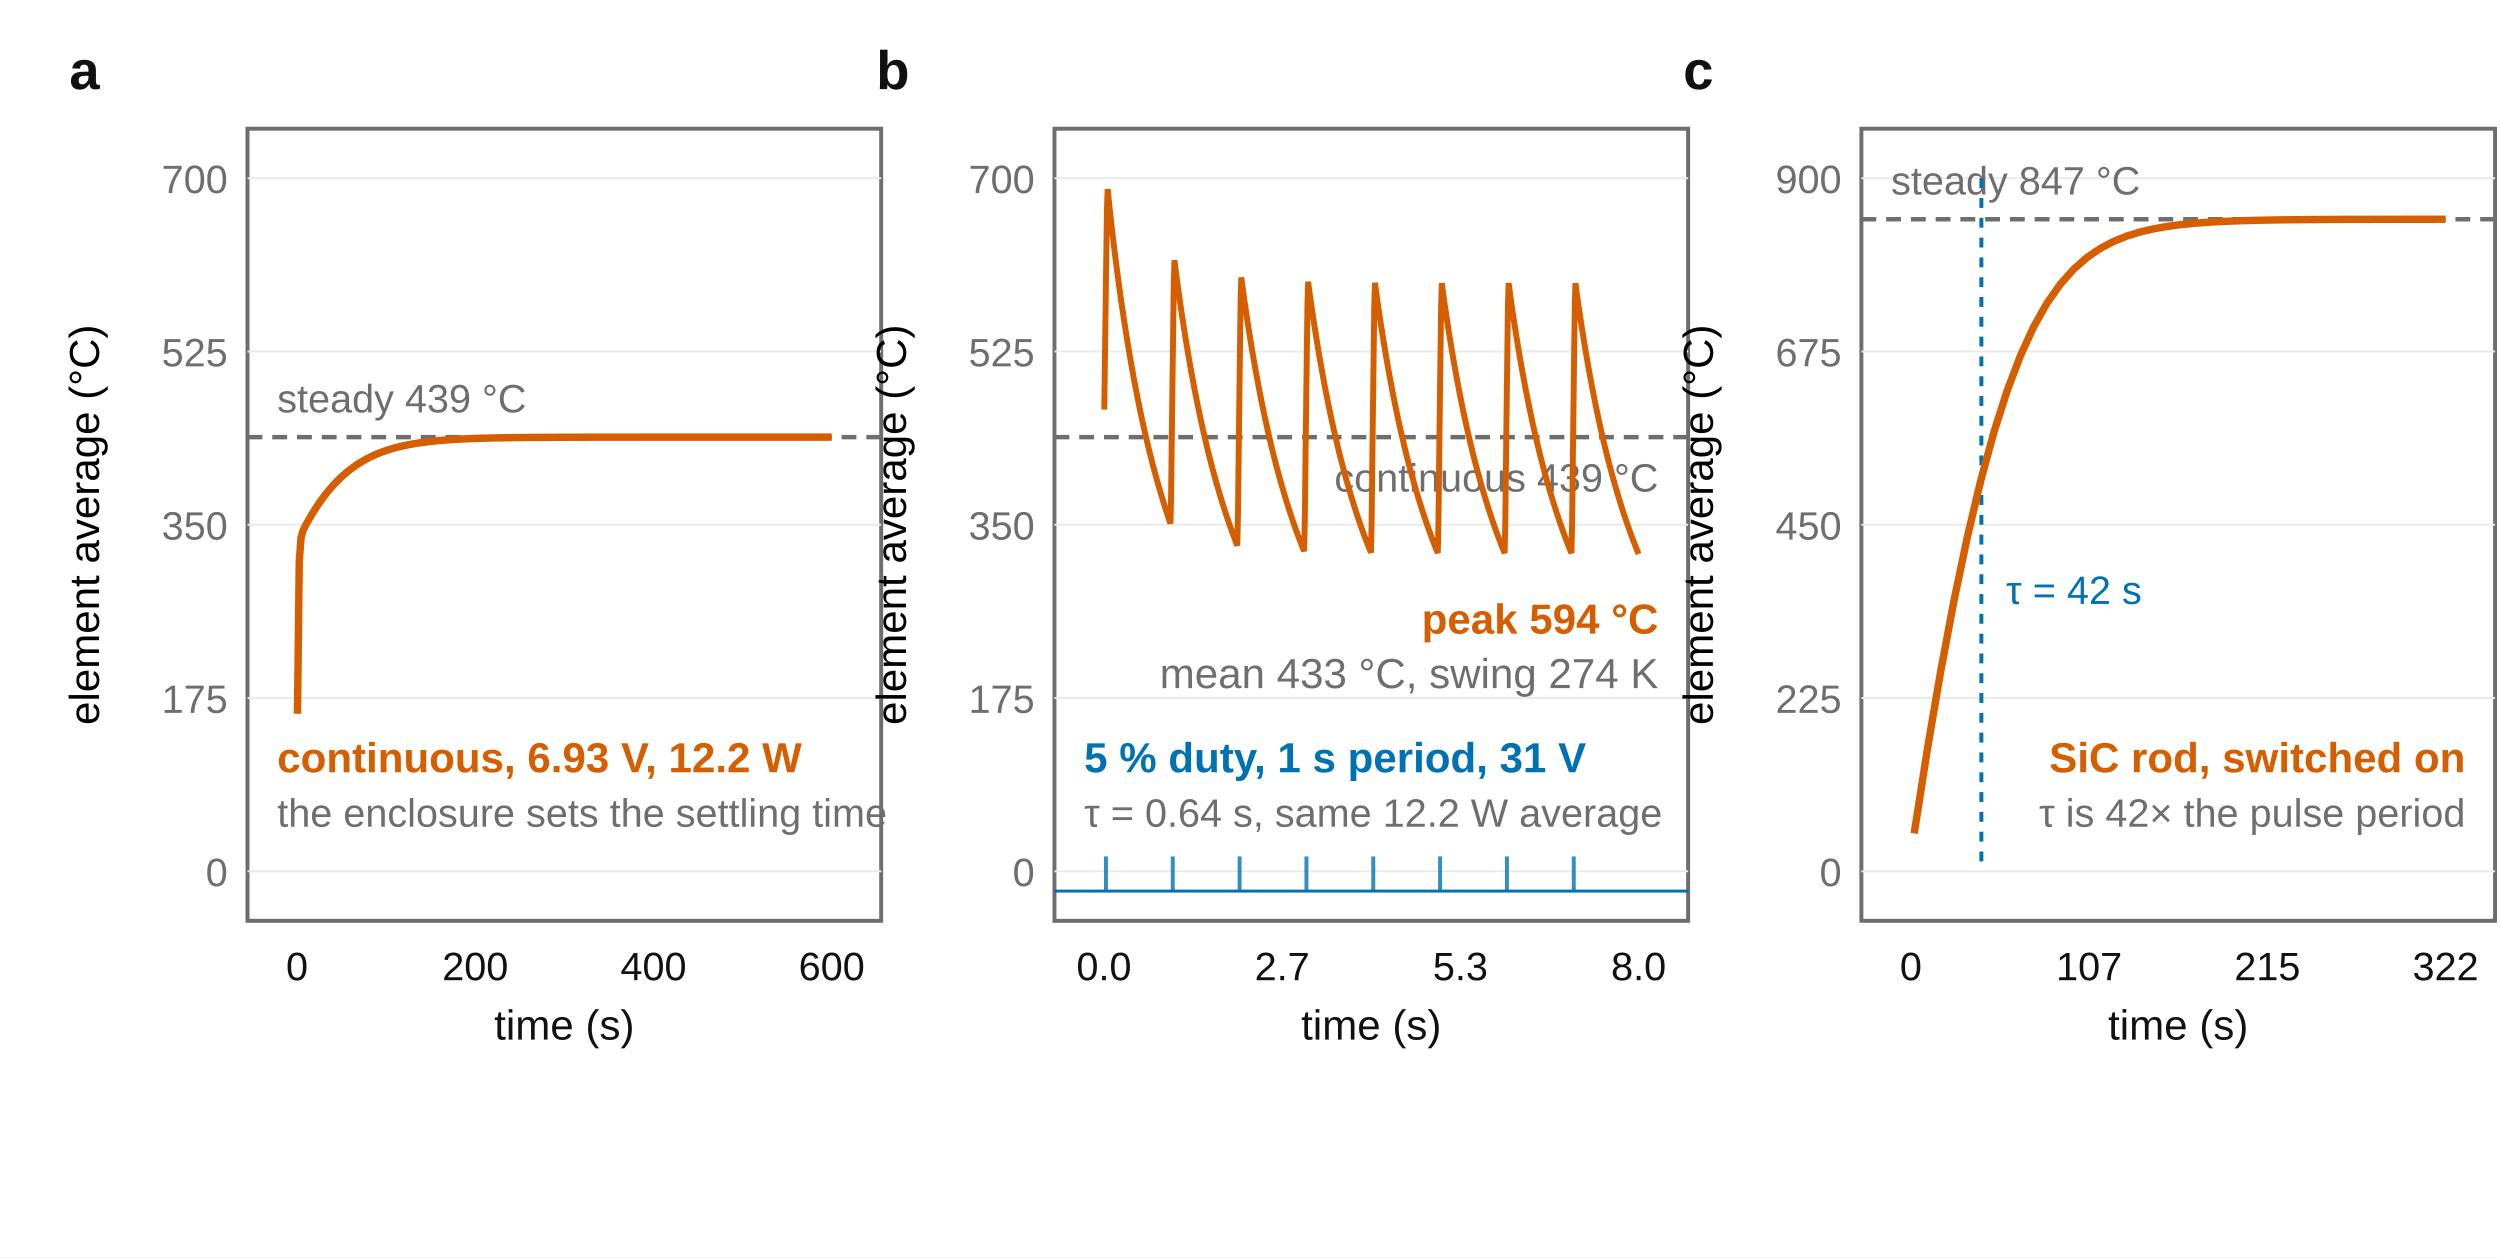
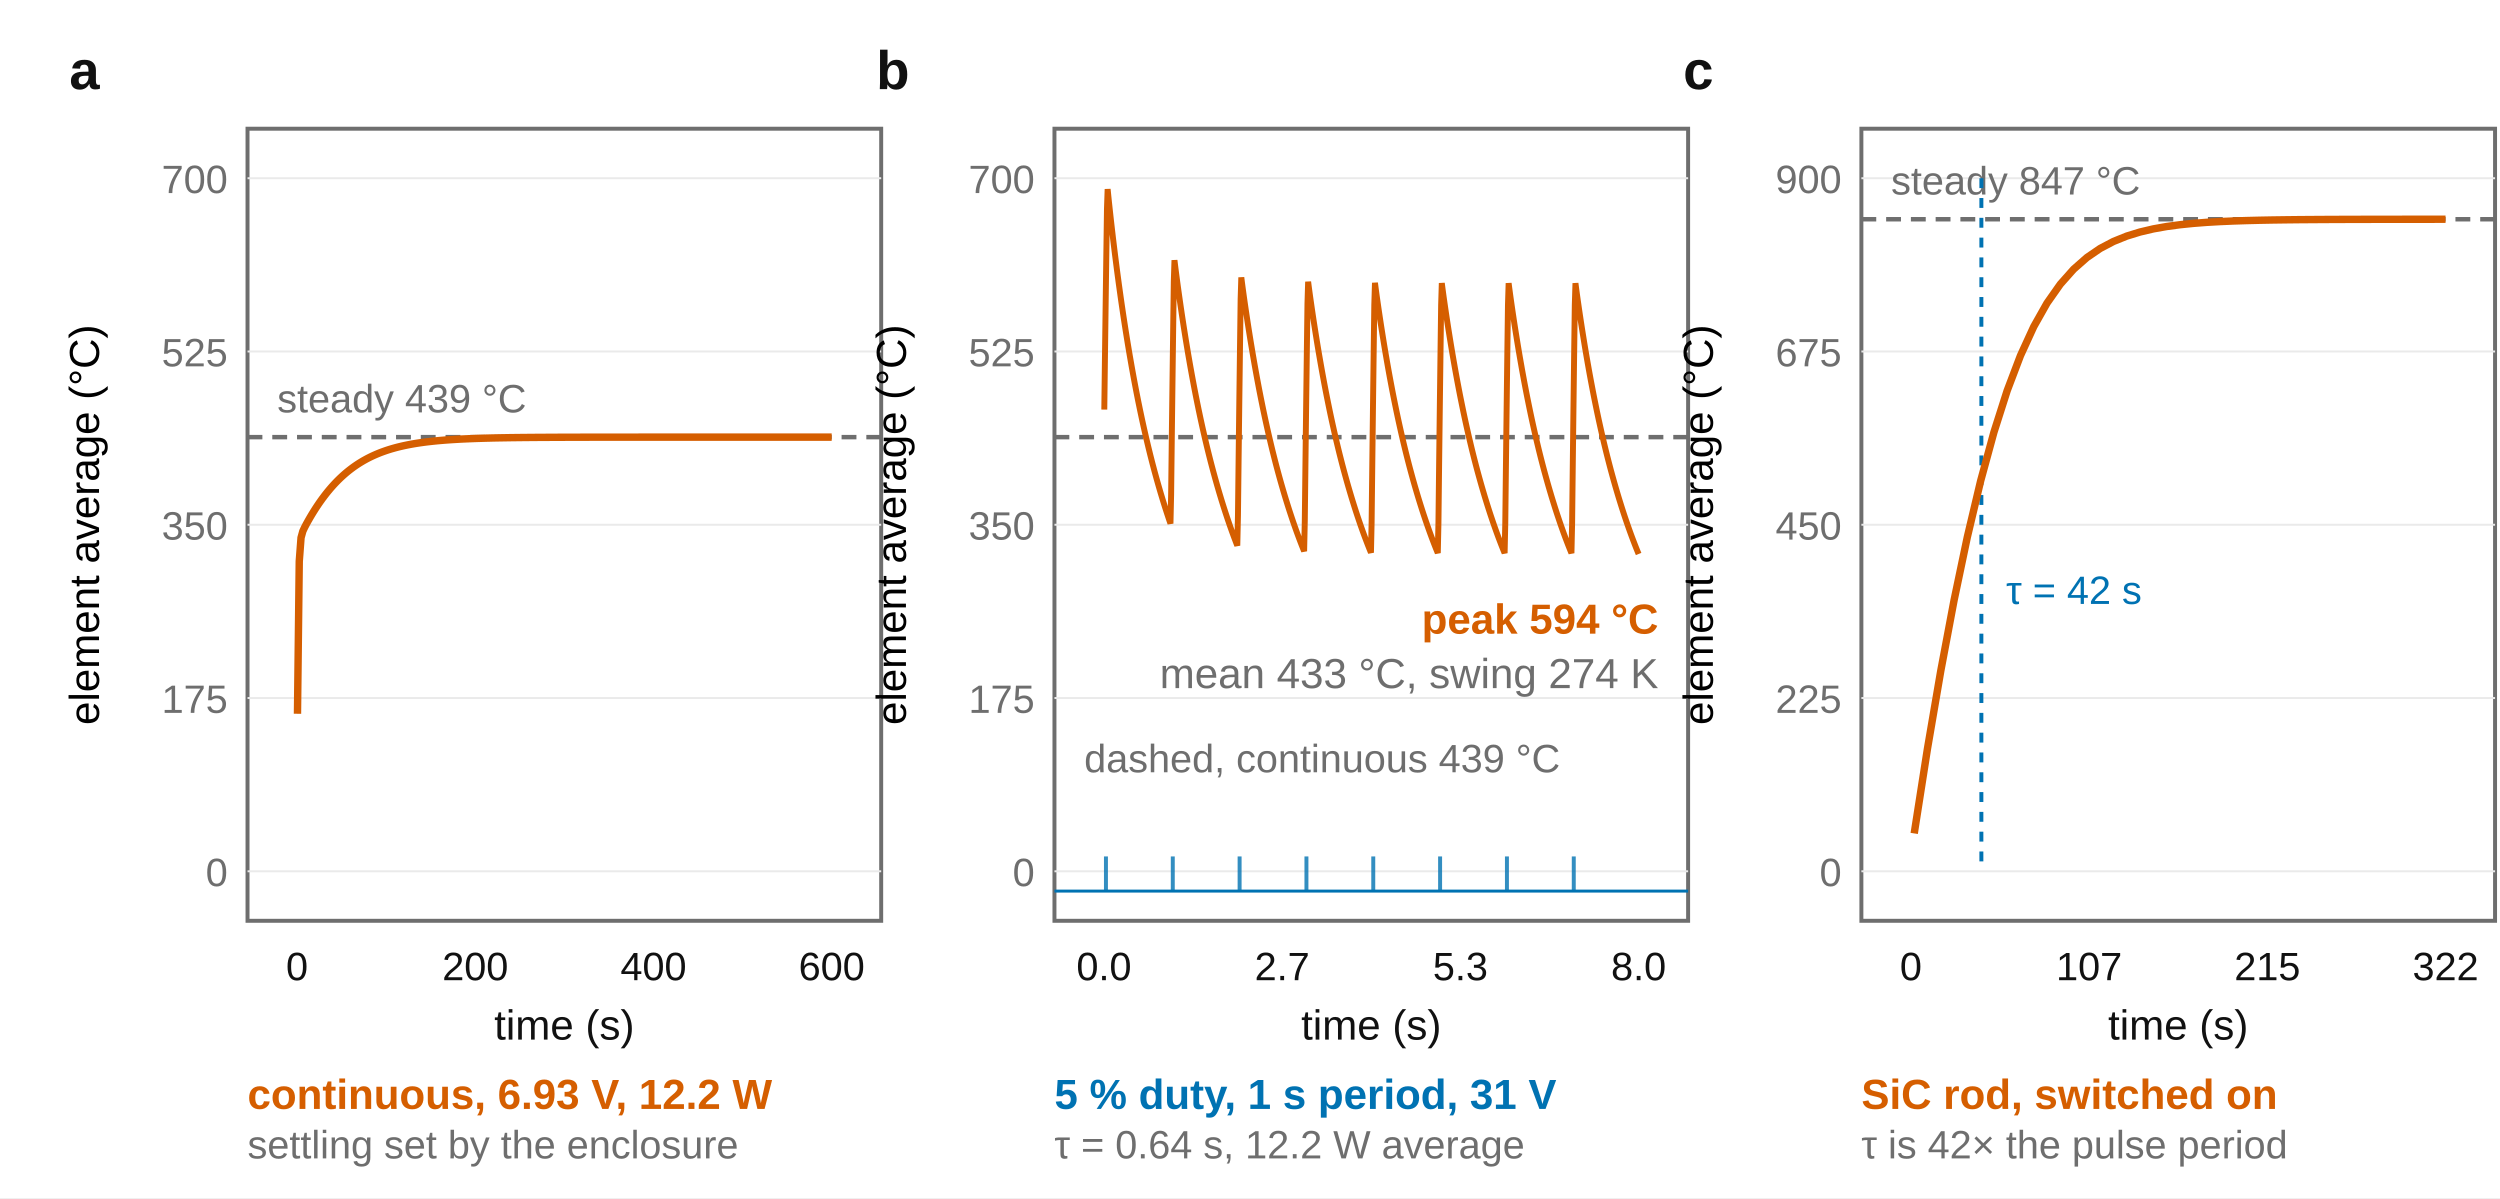
- <svg xmlns="http://www.w3.org/2000/svg" width="505pt" height="254pt" viewBox="0 0 505 254" font-family="Arial, Helvetica, sans-serif">
-   <rect width="505" height="254" fill="#FFFFFF" />
+ <svg xmlns="http://www.w3.org/2000/svg" width="505pt" height="242pt" viewBox="0 0 505 242" font-family="Arial, Helvetica, sans-serif">
+   <rect width="505" height="242" fill="#FFFFFF" />
  <defs>
    <marker id="s5-scalar" viewBox="0 0 10 8" refX="9.4" refY="4" markerWidth="5" markerHeight="4" orient="auto">
      <path d="M0,0 L10,4 L0,8 Z" fill="#0072B2" />
    </marker>
    <marker id="s5-field" viewBox="0 0 10 8" refX="9.4" refY="4" markerWidth="5" markerHeight="4" orient="auto">
      <path d="M0,0 L10,4 L0,8 Z" fill="#E69F00" />
    </marker>
    <marker id="s5-thermal" viewBox="0 0 10 8" refX="9.4" refY="4" markerWidth="5" markerHeight="4" orient="auto">
      <path d="M0,0 L10,4 L0,8 Z" fill="#D55E00" />
    </marker>
    <marker id="s5-gas" viewBox="0 0 10 8" refX="9.4" refY="4" markerWidth="5" markerHeight="4" orient="auto">
      <path d="M0,0 L10,4 L0,8 Z" fill="#009E73" />
    </marker>
    <marker id="s5-grey" viewBox="0 0 10 8" refX="9.4" refY="4" markerWidth="5" markerHeight="4" orient="auto">
      <path d="M0,0 L10,4 L0,8 Z" fill="#6E6E6E" />
    </marker>
    <marker id="s5-ink" viewBox="0 0 10 8" refX="9.4" refY="4" markerWidth="5" markerHeight="4" orient="auto">
      <path d="M0,0 L10,4 L0,8 Z" fill="#111111" />
    </marker>
    <marker id="s5-rule" viewBox="0 0 10 8" refX="9.4" refY="4" markerWidth="5" markerHeight="4" orient="auto">
      <path d="M0,0 L10,4 L0,8 Z" fill="#BBBBBB" />
    </marker>
    <marker id="s5-faint" viewBox="0 0 10 8" refX="9.4" refY="4" markerWidth="5" markerHeight="4" orient="auto">
      <path d="M0,0 L10,4 L0,8 Z" fill="#8A8A8A" />
    </marker>
  </defs>
  <rect x="50" y="26" width="128" height="160" rx="0" fill="#FFFFFF" stroke="#6E6E6E" stroke-width="0.8" />
  <text x="14" y="18" font-size="11" fill="#111111" text-anchor="start" font-weight="bold">a</text>
  <path d="M50,176 L178,176" fill="none" stroke="#EAEAEA" stroke-width="0.4" />
  <text x="46" y="179" font-size="8" fill="#6E6E6E" text-anchor="end" font-weight="normal">0</text>
  <path d="M50,141 L178,141" fill="none" stroke="#EAEAEA" stroke-width="0.4" />
  <text x="46" y="144" font-size="8" fill="#6E6E6E" text-anchor="end" font-weight="normal">175</text>
  <path d="M50,106 L178,106" fill="none" stroke="#EAEAEA" stroke-width="0.4" />
  <text x="46" y="109" font-size="8" fill="#6E6E6E" text-anchor="end" font-weight="normal">350</text>
  <path d="M50,71 L178,71" fill="none" stroke="#EAEAEA" stroke-width="0.4" />
  <text x="46" y="74" font-size="8" fill="#6E6E6E" text-anchor="end" font-weight="normal">525</text>
  <path d="M50,36 L178,36" fill="none" stroke="#EAEAEA" stroke-width="0.4" />
  <text x="46" y="39" font-size="8" fill="#6E6E6E" text-anchor="end" font-weight="normal">700</text>
  <text x="60" y="198" font-size="8" fill="#111111" text-anchor="middle" font-weight="normal">0</text>
  <text x="96" y="198" font-size="8" fill="#111111" text-anchor="middle" font-weight="normal">200</text>
  <text x="132" y="198" font-size="8" fill="#111111" text-anchor="middle" font-weight="normal">400</text>
  <text x="168" y="198" font-size="8" fill="#111111" text-anchor="middle" font-weight="normal">600</text>
  <text x="114" y="210" font-size="8.5" fill="#111111" text-anchor="middle" font-weight="normal">time (s)</text>
  <text x="20" y="106" font-size="8.5" text-anchor="middle" transform="rotate(-90 20 106)">element average (°C)</text>
  <path d="M50,88.3 L178,88.3" fill="none" stroke="#6E6E6E" stroke-width="0.9" stroke-dasharray="3 2" />
  <text x="56" y="83.3" font-size="8" fill="#6E6E6E" text-anchor="start" font-weight="normal">steady 439 °C</text>
  <path d="M60.09,144.182 L60.45,113.392 L60.81,108.612 L61.17,107.308 L61.53,106.53 L61.89,105.846 L62.25,105.196 L62.61,104.568 L62.97,103.958 L63.33,103.37 L63.69,102.8 L64.05,102.25 L64.41,101.716 L64.77,101.2 L65.13,100.702 L65.49,100.222 L65.85,99.756 L66.21,99.306 L66.57,98.872 L66.93,98.454 L67.29,98.05 L67.65,97.66 L68.01,97.284 L68.37,96.922 L68.73,96.572 L69.09,96.236 L69.45,95.912 L69.81,95.598 L70.17,95.298 L70.53,95.008 L70.89,94.73 L71.25,94.462 L71.61,94.204 L71.97,93.956 L72.33,93.718 L72.69,93.49 L73.05,93.27 L73.41,93.058 L73.77,92.856 L74.13,92.66 L74.49,92.474 L74.85,92.294 L75.21,92.122 L75.57,91.958 L75.93,91.8 L76.29,91.648 L76.65,91.502 L77.01,91.362 L77.37,91.23 L77.73,91.102 L78.09,90.978 L78.45,90.86 L78.81,90.748 L79.17,90.64 L79.53,90.538 L79.89,90.438 L80.25,90.344 L80.61,90.254 L80.97,90.168 L81.33,90.084 L81.69,90.004 L82.05,89.93 L82.41,89.856 L82.77,89.788 L83.13,89.72 L83.49,89.658 L83.85,89.596 L84.21,89.538 L84.57,89.484 L84.93,89.43 L85.29,89.38 L85.65,89.33 L86.01,89.284 L86.37,89.24 L86.73,89.198 L87.09,89.158 L87.45,89.118 L87.81,89.082 L88.17,89.046 L88.53,89.012 L88.89,88.98 L89.25,88.95 L89.61,88.92 L89.97,88.892 L90.33,88.866 L90.69,88.84 L91.05,88.816 L91.41,88.792 L91.77,88.77 L92.13,88.748 L92.49,88.728 L92.85,88.708 L93.21,88.69 L93.57,88.672 L93.93,88.656 L94.29,88.64 L94.65,88.624 L95.01,88.61 L95.37,88.596 L95.73,88.582 L96.09,88.568 L96.45,88.556 L96.81,88.546 L97.17,88.534 L97.53,88.524 L97.89,88.514 L98.25,88.504 L98.61,88.494 L98.97,88.486 L99.33,88.476 L99.69,88.468 L100.05,88.46 L100.41,88.454 L100.77,88.446 L101.13,88.44 L101.49,88.434 L101.85,88.428 L102.21,88.422 L102.57,88.416 L102.93,88.41 L103.29,88.406 L103.65,88.4 L104.01,88.396 L104.37,88.392 L104.73,88.388 L105.09,88.384 L105.45,88.38 L105.81,88.376 L106.17,88.372 L106.53,88.37 L106.89,88.366 L107.25,88.362 L107.61,88.36 L107.97,88.358 L108.33,88.354 L108.69,88.352 L109.05,88.35 L109.41,88.348 L109.77,88.346 L110.13,88.344 L110.49,88.342 L110.85,88.34 L111.21,88.338 L111.57,88.336 L111.93,88.334 L112.29,88.332 L112.65,88.33 L113.01,88.33 L113.37,88.328 L113.73,88.326 L114.09,88.326 L114.45,88.324 L114.81,88.324 L115.17,88.322 L115.53,88.322 L115.89,88.32 L116.25,88.32 L116.61,88.318 L116.97,88.318 L117.33,88.316 L117.69,88.316 L118.05,88.314 L118.41,88.314 L118.77,88.314 L119.13,88.312 L119.49,88.312 L119.85,88.312 L120.21,88.312 L120.57,88.31 L120.93,88.31 L121.29,88.31 L121.65,88.31 L122.01,88.308 L122.37,88.308 L122.73,88.308 L123.09,88.308 L123.45,88.308 L123.81,88.306 L124.17,88.306 L124.53,88.306 L124.89,88.306 L125.25,88.306 L125.61,88.306 L125.97,88.304 L126.33,88.304 L126.69,88.304 L127.05,88.304 L127.41,88.304 L127.77,88.304 L128.13,88.304 L128.49,88.304 L128.85,88.304 L129.21,88.302 L129.57,88.302 L129.93,88.302 L130.29,88.302 L130.65,88.302 L131.01,88.302 L131.37,88.302 L131.73,88.302 L132.09,88.302 L132.45,88.302 L132.81,88.302 L133.17,88.302 L133.53,88.302 L133.89,88.302 L134.25,88.302 L134.61,88.302 L134.97,88.3 L135.33,88.3 L135.69,88.3 L136.05,88.3 L136.41,88.3 L136.77,88.3 L137.13,88.3 L137.49,88.3 L137.85,88.3 L138.21,88.3 L138.57,88.3 L138.93,88.3 L139.29,88.3 L139.65,88.3 L140.01,88.3 L140.37,88.3 L140.73,88.3 L141.09,88.3 L141.45,88.3 L141.81,88.3 L142.17,88.3 L142.53,88.3 L142.89,88.3 L143.25,88.3 L143.61,88.3 L143.97,88.3 L144.33,88.3 L144.69,88.3 L145.05,88.3 L145.41,88.3 L145.77,88.3 L146.13,88.3 L146.49,88.3 L146.85,88.3 L147.21,88.3 L147.57,88.3 L147.93,88.3 L148.29,88.3 L148.65,88.3 L149.01,88.3 L149.37,88.3 L149.73,88.3 L150.09,88.3 L150.45,88.3 L150.81,88.3 L151.17,88.3 L151.53,88.3 L151.89,88.3 L152.25,88.3 L152.61,88.3 L152.97,88.3 L153.33,88.3 L153.69,88.3 L154.05,88.3 L154.41,88.3 L154.77,88.3 L155.13,88.3 L155.49,88.3 L155.85,88.3 L156.21,88.3 L156.57,88.3 L156.93,88.3 L157.29,88.3 L157.65,88.3 L158.01,88.3 L158.37,88.3 L158.73,88.3 L159.09,88.3 L159.45,88.3 L159.81,88.3 L160.17,88.3 L160.53,88.3 L160.89,88.3 L161.25,88.3 L161.61,88.3 L161.97,88.3 L162.33,88.3 L162.69,88.3 L163.05,88.3 L163.41,88.3 L163.77,88.3 L164.13,88.3 L164.49,88.3 L164.85,88.3 L165.21,88.3 L165.57,88.3 L165.93,88.3 L166.29,88.3 L166.65,88.3 L167.01,88.3 L167.37,88.3 L167.73,88.3 L168,88.3" fill="none" stroke="#D55E00" stroke-width="1.5" />
-   <text x="56" y="156" font-size="8.5" fill="#D55E00" text-anchor="start" font-weight="bold">continuous, 6.93 V, 12.2 W</text>
-   <text x="56" y="167" font-size="8" fill="#6E6E6E" text-anchor="start" font-weight="normal">the enclosure sets the settling time</text>
+   <text x="50" y="224" font-size="8.5" fill="#D55E00" text-anchor="start" font-weight="bold">continuous, 6.93 V, 12.2 W</text>
+   <text x="50" y="234" font-size="8" fill="#6E6E6E" text-anchor="start" font-weight="normal">settling set by the enclosure</text>
  <rect x="213" y="26" width="128" height="160" rx="0" fill="#FFFFFF" stroke="#6E6E6E" stroke-width="0.8" />
  <text x="177" y="18" font-size="11" fill="#111111" text-anchor="start" font-weight="bold">b</text>
  <path d="M213,176 L341,176" fill="none" stroke="#EAEAEA" stroke-width="0.4" />
  <text x="209" y="179" font-size="8" fill="#6E6E6E" text-anchor="end" font-weight="normal">0</text>
  <path d="M213,141 L341,141" fill="none" stroke="#EAEAEA" stroke-width="0.4" />
  <text x="209" y="144" font-size="8" fill="#6E6E6E" text-anchor="end" font-weight="normal">175</text>
  <path d="M213,106 L341,106" fill="none" stroke="#EAEAEA" stroke-width="0.4" />
  <text x="209" y="109" font-size="8" fill="#6E6E6E" text-anchor="end" font-weight="normal">350</text>
  <path d="M213,71 L341,71" fill="none" stroke="#EAEAEA" stroke-width="0.4" />
  <text x="209" y="74" font-size="8" fill="#6E6E6E" text-anchor="end" font-weight="normal">525</text>
  <path d="M213,36 L341,36" fill="none" stroke="#EAEAEA" stroke-width="0.4" />
  <text x="209" y="39" font-size="8" fill="#6E6E6E" text-anchor="end" font-weight="normal">700</text>
  <text x="223" y="198" font-size="8" fill="#111111" text-anchor="middle" font-weight="normal">0.0</text>
  <text x="259" y="198" font-size="8" fill="#111111" text-anchor="middle" font-weight="normal">2.7</text>
  <text x="295" y="198" font-size="8" fill="#111111" text-anchor="middle" font-weight="normal">5.3</text>
  <text x="331" y="198" font-size="8" fill="#111111" text-anchor="middle" font-weight="normal">8.0</text>
  <text x="277" y="210" font-size="8.5" fill="#111111" text-anchor="middle" font-weight="normal">time (s)</text>
  <text x="183" y="106" font-size="8.5" text-anchor="middle" transform="rotate(-90 183 106)">element average (°C)</text>
  <rect x="223" y="173" width="0.8" height="7" fill="#0072B2" fill-opacity="0.8" />
  <rect x="236.5" y="173" width="0.8" height="7" fill="#0072B2" fill-opacity="0.8" />
  <rect x="250" y="173" width="0.8" height="7" fill="#0072B2" fill-opacity="0.8" />
  <rect x="263.5" y="173" width="0.8" height="7" fill="#0072B2" fill-opacity="0.8" />
  <rect x="277" y="173" width="0.8" height="7" fill="#0072B2" fill-opacity="0.8" />
  <rect x="290.5" y="173" width="0.8" height="7" fill="#0072B2" fill-opacity="0.8" />
  <rect x="304" y="173" width="0.8" height="7" fill="#0072B2" fill-opacity="0.8" />
  <rect x="317.5" y="173" width="0.8" height="7" fill="#0072B2" fill-opacity="0.8" />
  <path d="M213,180 L341,180" fill="none" stroke="#0072B2" stroke-width="0.6" />
  <path d="M213,88.3 L341,88.3" fill="none" stroke="#6E6E6E" stroke-width="0.9" stroke-dasharray="3 2" />
-   <text x="335" y="99.3" font-size="8" fill="#6E6E6E" text-anchor="end" font-weight="normal">continuous 439 °C</text>
+   <text x="219" y="156" font-size="8" fill="#6E6E6E" text-anchor="start" font-weight="normal">dashed, continuous 439 °C</text>
  <path d="M223.067,82.738 L223.202,71.986 L223.338,61.684 L223.472,51.782 L223.607,42.19 L223.743,38.196 L223.877,39.54 L224.012,40.84 L224.148,42.108 L224.282,43.346 L224.417,44.56 L224.553,45.75 L224.688,46.92 L224.822,48.07 L224.958,49.198 L225.093,50.308 L225.227,51.402 L225.363,52.476 L225.498,53.532 L225.632,54.572 L225.768,55.596 L225.903,56.604 L226.037,57.598 L226.173,58.576 L226.308,59.542 L226.442,60.492 L226.577,61.43 L226.713,62.356 L226.847,63.266 L226.982,64.166 L227.118,65.052 L227.252,65.926 L227.387,66.79 L227.523,67.64 L227.657,68.48 L227.792,69.308 L227.928,70.124 L228.062,70.93 L228.197,71.726 L228.333,72.512 L228.468,73.286 L228.602,74.052 L228.738,74.806 L228.873,75.552 L229.007,76.288 L229.143,77.014 L229.278,77.73 L229.412,78.438 L229.548,79.138 L229.683,79.828 L229.817,80.51 L229.952,81.184 L230.088,81.848 L230.222,82.504 L230.357,83.154 L230.493,83.794 L230.627,84.428 L230.762,85.052 L230.898,85.67 L231.032,86.28 L231.167,86.882 L231.303,87.478 L231.438,88.066 L231.572,88.648 L231.708,89.222 L231.843,89.79 L231.977,90.352 L232.113,90.906 L232.248,91.454 L232.382,91.996 L232.518,92.53 L232.653,93.06 L232.787,93.582 L232.923,94.098 L233.058,94.61 L233.192,95.114 L233.327,95.614 L233.463,96.106 L233.597,96.594 L233.732,97.078 L233.868,97.556 L234.002,98.028 L234.137,98.496 L234.273,98.96 L234.407,99.42 L234.542,99.874 L234.678,100.322 L234.812,100.768 L234.947,101.208 L235.083,101.644 L235.218,102.074 L235.352,102.502 L235.488,102.924 L235.623,103.342 L235.757,103.756 L235.893,104.166 L236.028,104.572 L236.162,104.974 L236.298,105.37 L236.433,105.764 L236.567,99.904 L236.702,88.426 L236.838,77.474 L236.972,66.974 L237.107,56.888 L237.243,52.558 L237.377,53.668 L237.512,54.738 L237.648,55.778 L237.782,56.796 L237.917,57.794 L238.053,58.776 L238.188,59.74 L238.322,60.692 L238.458,61.628 L238.593,62.55 L238.727,63.46 L238.863,64.356 L238.998,65.24 L239.132,66.112 L239.268,66.972 L239.403,67.82 L239.537,68.658 L239.673,69.484 L239.808,70.298 L239.942,71.102 L240.077,71.894 L240.213,72.676 L240.347,73.45 L240.482,74.212 L240.618,74.964 L240.752,75.706 L240.887,76.44 L241.023,77.164 L241.157,77.878 L241.292,78.584 L241.428,79.282 L241.562,79.97 L241.697,80.648 L241.833,81.32 L241.968,81.982 L242.102,82.636 L242.238,83.284 L242.373,83.922 L242.507,84.552 L242.643,85.176 L242.778,85.792 L242.912,86.4 L243.048,87 L243.183,87.594 L243.317,88.18 L243.452,88.76 L243.588,89.332 L243.722,89.898 L243.857,90.458 L243.993,91.01 L244.127,91.556 L244.262,92.096 L244.398,92.628 L244.532,93.156 L244.667,93.676 L244.803,94.192 L244.938,94.7 L245.072,95.204 L245.208,95.702 L245.343,96.192 L245.477,96.68 L245.613,97.16 L245.748,97.638 L245.882,98.108 L246.018,98.576 L246.153,99.038 L246.287,99.496 L246.423,99.948 L246.558,100.396 L246.692,100.84 L246.827,101.278 L246.963,101.712 L247.097,102.142 L247.232,102.568 L247.368,102.99 L247.502,103.406 L247.637,103.818 L247.773,104.228 L247.907,104.632 L248.042,105.032 L248.178,105.428 L248.312,105.82 L248.447,106.208 L248.583,106.592 L248.718,106.972 L248.852,107.348 L248.988,107.72 L249.123,108.088 L249.257,108.452 L249.393,108.814 L249.528,109.17 L249.662,109.524 L249.798,109.874 L249.933,110.22 L250.067,104.16 L250.202,92.44 L250.338,81.322 L250.472,70.672 L250.607,60.446 L250.743,56.032 L250.877,57.09 L251.012,58.108 L251.148,59.1 L251.282,60.07 L251.417,61.022 L251.553,61.958 L251.688,62.878 L251.822,63.786 L251.958,64.678 L252.093,65.56 L252.227,66.428 L252.363,67.284 L252.498,68.128 L252.632,68.96 L252.768,69.782 L252.903,70.592 L253.037,71.392 L253.173,72.182 L253.308,72.96 L253.442,73.73 L253.577,74.488 L253.713,75.236 L253.847,75.976 L253.982,76.706 L254.118,77.426 L254.252,78.138 L254.387,78.84 L254.523,79.534 L254.657,80.218 L254.792,80.894 L254.928,81.562 L255.062,82.222 L255.197,82.874 L255.333,83.516 L255.468,84.152 L255.602,84.78 L255.738,85.4 L255.873,86.012 L256.007,86.618 L256.142,87.216 L256.277,87.806 L256.413,88.39 L256.548,88.968 L256.683,89.538 L256.817,90.1 L256.952,90.658 L257.087,91.208 L257.223,91.75 L257.358,92.288 L257.493,92.82 L257.627,93.344 L257.762,93.862 L257.897,94.376 L258.033,94.882 L258.168,95.382 L258.303,95.878 L258.438,96.368 L258.572,96.852 L258.707,97.332 L258.842,97.806 L258.978,98.276 L259.113,98.74 L259.248,99.202 L259.382,99.656 L259.517,100.108 L259.652,100.554 L259.788,100.996 L259.923,101.432 L260.058,101.866 L260.192,102.294 L260.327,102.718 L260.462,103.136 L260.598,103.552 L260.733,103.962 L260.868,104.37 L261.002,104.772 L261.137,105.17 L261.272,105.566 L261.408,105.956 L261.543,106.342 L261.678,106.724 L261.812,107.102 L261.947,107.478 L262.082,107.848 L262.217,108.214 L262.353,108.578 L262.488,108.938 L262.623,109.294 L262.757,109.646 L262.892,109.994 L263.027,110.338 L263.163,110.68 L263.298,111.018 L263.433,111.352 L263.567,105.24 L263.702,93.45 L263.837,82.294 L263.973,71.604 L264.108,61.342 L264.243,56.904 L264.377,57.95 L264.512,58.958 L264.647,59.938 L264.783,60.896 L264.918,61.836 L265.053,62.76 L265.188,63.67 L265.322,64.566 L265.457,65.448 L265.592,66.318 L265.728,67.176 L265.863,68.022 L265.998,68.856 L266.132,69.68 L266.267,70.492 L266.402,71.294 L266.538,72.084 L266.673,72.864 L266.808,73.634 L266.942,74.394 L267.077,75.144 L267.212,75.884 L267.348,76.616 L267.483,77.336 L267.618,78.05 L267.752,78.752 L267.887,79.448 L268.022,80.134 L268.158,80.81 L268.293,81.48 L268.428,82.14 L268.562,82.792 L268.697,83.436 L268.832,84.074 L268.967,84.702 L269.103,85.324 L269.238,85.936 L269.373,86.542 L269.507,87.142 L269.642,87.734 L269.777,88.318 L269.913,88.896 L270.048,89.466 L270.183,90.03 L270.317,90.588 L270.452,91.138 L270.587,91.684 L270.723,92.222 L270.858,92.752 L270.993,93.278 L271.127,93.798 L271.262,94.312 L271.397,94.818 L271.533,95.32 L271.668,95.816 L271.803,96.306 L271.938,96.792 L272.072,97.272 L272.207,97.746 L272.342,98.218 L272.478,98.682 L272.613,99.144 L272.748,99.6 L272.882,100.05 L273.017,100.498 L273.152,100.94 L273.288,101.378 L273.423,101.81 L273.558,102.24 L273.692,102.664 L273.827,103.084 L273.962,103.5 L274.098,103.912 L274.233,104.318 L274.368,104.722 L274.502,105.12 L274.637,105.516 L274.772,105.906 L274.908,106.294 L275.043,106.676 L275.178,107.054 L275.312,107.43 L275.447,107.802 L275.582,108.168 L275.717,108.532 L275.853,108.892 L275.988,109.248 L276.123,109.6 L276.257,109.95 L276.392,110.294 L276.527,110.636 L276.663,110.974 L276.798,111.31 L276.933,111.642 L277.067,105.516 L277.202,93.706 L277.337,82.538 L277.473,71.84 L277.608,61.57 L277.743,57.126 L277.877,58.168 L278.012,59.172 L278.147,60.15 L278.283,61.104 L278.418,62.042 L278.553,62.964 L278.688,63.87 L278.822,64.764 L278.957,65.644 L279.092,66.51 L279.228,67.366 L279.363,68.21 L279.498,69.042 L279.632,69.862 L279.767,70.672 L279.902,71.47 L280.038,72.258 L280.173,73.036 L280.308,73.804 L280.442,74.562 L280.577,75.31 L280.712,76.048 L280.848,76.778 L280.983,77.496 L281.118,78.208 L281.252,78.908 L281.387,79.602 L281.522,80.286 L281.658,80.96 L281.793,81.628 L281.928,82.286 L282.062,82.938 L282.197,83.58 L282.332,84.214 L282.467,84.842 L282.603,85.462 L282.738,86.072 L282.873,86.678 L283.007,87.274 L283.142,87.864 L283.277,88.448 L283.413,89.024 L283.548,89.594 L283.683,90.156 L283.817,90.712 L283.952,91.262 L284.087,91.804 L284.223,92.34 L284.358,92.872 L284.493,93.396 L284.627,93.914 L284.762,94.426 L284.897,94.932 L285.033,95.432 L285.168,95.926 L285.303,96.416 L285.438,96.9 L285.572,97.378 L285.707,97.852 L285.842,98.322 L285.978,98.786 L286.113,99.246 L286.248,99.702 L286.382,100.152 L286.517,100.598 L286.652,101.038 L286.788,101.476 L286.923,101.908 L287.058,102.336 L287.192,102.758 L287.327,103.178 L287.462,103.592 L287.597,104.002 L287.733,104.41 L287.868,104.812 L288.002,105.21 L288.137,105.604 L288.272,105.994 L288.408,106.38 L288.543,106.762 L288.678,107.14 L288.812,107.514 L288.947,107.884 L289.082,108.25 L289.217,108.614 L289.353,108.972 L289.488,109.328 L289.623,109.68 L289.757,110.028 L289.892,110.372 L290.028,110.714 L290.163,111.05 L290.298,111.384 L290.433,111.716 L290.567,105.586 L290.702,93.772 L290.837,82.6 L290.972,71.9 L291.108,61.628 L291.243,57.182 L291.377,58.224 L291.512,59.228 L291.647,60.204 L291.783,61.158 L291.918,62.096 L292.053,63.016 L292.188,63.922 L292.322,64.814 L292.457,65.694 L292.592,66.56 L292.728,67.414 L292.863,68.258 L292.998,69.09 L293.132,69.91 L293.267,70.718 L293.403,71.516 L293.538,72.304 L293.673,73.082 L293.808,73.848 L293.942,74.606 L294.077,75.352 L294.212,76.09 L294.347,76.82 L294.483,77.538 L294.618,78.248 L294.752,78.948 L294.887,79.642 L295.022,80.324 L295.158,81 L295.293,81.666 L295.428,82.324 L295.562,82.974 L295.697,83.616 L295.832,84.252 L295.967,84.878 L296.103,85.496 L296.238,86.108 L296.373,86.712 L296.507,87.31 L296.642,87.9 L296.778,88.482 L296.913,89.058 L297.048,89.626 L297.183,90.188 L297.317,90.744 L297.452,91.294 L297.587,91.836 L297.722,92.372 L297.858,92.902 L297.993,93.426 L298.127,93.944 L298.262,94.456 L298.397,94.962 L298.533,95.462 L298.668,95.956 L298.803,96.444 L298.938,96.928 L299.072,97.406 L299.207,97.88 L299.342,98.35 L299.478,98.814 L299.613,99.274 L299.748,99.728 L299.882,100.178 L300.017,100.624 L300.153,101.064 L300.288,101.502 L300.423,101.934 L300.558,102.36 L300.692,102.784 L300.827,103.202 L300.962,103.618 L301.097,104.028 L301.233,104.434 L301.368,104.836 L301.502,105.234 L301.637,105.628 L301.772,106.016 L301.908,106.402 L302.043,106.784 L302.178,107.162 L302.312,107.536 L302.447,107.906 L302.582,108.272 L302.717,108.636 L302.853,108.994 L302.988,109.35 L303.123,109.7 L303.257,110.048 L303.392,110.392 L303.528,110.734 L303.663,111.072 L303.798,111.404 L303.933,111.736 L304.067,105.606 L304.202,93.79 L304.337,82.618 L304.472,71.916 L304.608,61.644 L304.743,57.198 L304.877,58.24 L305.012,59.242 L305.147,60.218 L305.283,61.174 L305.418,62.11 L305.553,63.03 L305.688,63.936 L305.822,64.828 L305.957,65.708 L306.092,66.574 L306.228,67.428 L306.363,68.272 L306.498,69.102 L306.632,69.922 L306.767,70.73 L306.903,71.528 L307.038,72.316 L307.173,73.094 L307.308,73.86 L307.442,74.618 L307.577,75.364 L307.712,76.102 L307.847,76.83 L307.983,77.55 L308.118,78.26 L308.252,78.96 L308.387,79.652 L308.522,80.336 L308.658,81.01 L308.793,81.676 L308.928,82.336 L309.062,82.986 L309.197,83.628 L309.332,84.262 L309.467,84.888 L309.603,85.508 L309.738,86.118 L309.873,86.722 L310.007,87.32 L310.142,87.91 L310.278,88.492 L310.413,89.068 L310.548,89.636 L310.683,90.198 L310.817,90.754 L310.952,91.302 L311.087,91.846 L311.222,92.382 L311.358,92.912 L311.493,93.434 L311.627,93.952 L311.762,94.464 L311.897,94.97 L312.033,95.47 L312.168,95.964 L312.303,96.452 L312.438,96.936 L312.572,97.414 L312.707,97.888 L312.842,98.358 L312.978,98.822 L313.113,99.282 L313.248,99.736 L313.382,100.186 L313.517,100.632 L313.653,101.072 L313.788,101.508 L313.923,101.94 L314.058,102.368 L314.192,102.792 L314.327,103.21 L314.462,103.624 L314.597,104.034 L314.733,104.44 L314.868,104.842 L315.002,105.24 L315.137,105.634 L315.272,106.024 L315.408,106.41 L315.543,106.792 L315.678,107.17 L315.812,107.544 L315.947,107.914 L316.082,108.28 L316.217,108.642 L316.353,109 L316.488,109.356 L316.623,109.708 L316.757,110.056 L316.892,110.4 L317.028,110.74 L317.163,111.078 L317.298,111.412 L317.433,111.742 L317.567,105.612 L317.702,93.796 L317.837,82.624 L317.972,71.922 L318.108,61.648 L318.243,57.202 L318.377,58.244 L318.512,59.248 L318.647,60.224 L318.783,61.178 L318.918,62.114 L319.053,63.034 L319.188,63.94 L319.322,64.832 L319.457,65.712 L319.592,66.578 L319.728,67.432 L319.863,68.276 L319.998,69.106 L320.132,69.926 L320.267,70.736 L320.403,71.534 L320.538,72.32 L320.673,73.098 L320.808,73.864 L320.942,74.622 L321.077,75.37 L321.212,76.106 L321.347,76.834 L321.483,77.554 L321.618,78.264 L321.752,78.964 L321.887,79.656 L322.022,80.34 L322.158,81.014 L322.293,81.68 L322.428,82.338 L322.562,82.99 L322.697,83.632 L322.832,84.266 L322.967,84.892 L323.103,85.51 L323.238,86.122 L323.373,86.726 L323.507,87.324 L323.642,87.912 L323.778,88.496 L323.913,89.07 L324.048,89.64 L324.183,90.202 L324.317,90.758 L324.452,91.306 L324.587,91.848 L324.722,92.384 L324.858,92.914 L324.993,93.438 L325.127,93.956 L325.262,94.468 L325.397,94.974 L325.533,95.472 L325.668,95.968 L325.803,96.456 L325.938,96.94 L326.072,97.418 L326.207,97.892 L326.342,98.362 L326.478,98.826 L326.613,99.284 L326.748,99.74 L326.882,100.19 L327.017,100.634 L327.153,101.076 L327.288,101.512 L327.423,101.944 L327.558,102.372 L327.692,102.794 L327.827,103.214 L327.962,103.628 L328.097,104.038 L328.233,104.444 L328.368,104.846 L328.502,105.244 L328.637,105.638 L328.772,106.026 L328.908,106.412 L329.043,106.794 L329.178,107.172 L329.312,107.546 L329.447,107.916 L329.582,108.282 L329.717,108.644 L329.853,109.004 L329.988,109.358 L330.123,109.71 L330.257,110.058 L330.392,110.402 L330.528,110.744 L330.663,111.08 L330.798,111.414 L330.933,111.744 L331,111.908" fill="none" stroke="#D55E00" stroke-width="1.2" />
  <text x="335" y="128" font-size="8.5" fill="#D55E00" text-anchor="end" font-weight="bold">peak 594 °C</text>
  <text x="335" y="139" font-size="8.5" fill="#6E6E6E" text-anchor="end" font-weight="normal">mean 433 °C, swing 274 K</text>
-   <text x="219" y="156" font-size="8.5" fill="#0072B2" text-anchor="start" font-weight="bold">5 % duty, 1 s period, 31 V</text>
-   <text x="219" y="167" font-size="8" fill="#6E6E6E" text-anchor="start" font-weight="normal">τ = 0.64 s, same 12.2 W average</text>
+   <text x="213" y="224" font-size="8.5" fill="#0072B2" text-anchor="start" font-weight="bold">5 % duty, 1 s period, 31 V</text>
+   <text x="213" y="234" font-size="8" fill="#6E6E6E" text-anchor="start" font-weight="normal">τ = 0.64 s, 12.2 W average</text>
  <rect x="376" y="26" width="128" height="160" rx="0" fill="#FFFFFF" stroke="#6E6E6E" stroke-width="0.8" />
  <text x="340" y="18" font-size="11" fill="#111111" text-anchor="start" font-weight="bold">c</text>
  <path d="M376,176 L504,176" fill="none" stroke="#EAEAEA" stroke-width="0.4" />
  <text x="372" y="179" font-size="8" fill="#6E6E6E" text-anchor="end" font-weight="normal">0</text>
  <path d="M376,141 L504,141" fill="none" stroke="#EAEAEA" stroke-width="0.4" />
  <text x="372" y="144" font-size="8" fill="#6E6E6E" text-anchor="end" font-weight="normal">225</text>
  <path d="M376,106 L504,106" fill="none" stroke="#EAEAEA" stroke-width="0.4" />
  <text x="372" y="109" font-size="8" fill="#6E6E6E" text-anchor="end" font-weight="normal">450</text>
  <path d="M376,71 L504,71" fill="none" stroke="#EAEAEA" stroke-width="0.4" />
  <text x="372" y="74" font-size="8" fill="#6E6E6E" text-anchor="end" font-weight="normal">675</text>
  <path d="M376,36 L504,36" fill="none" stroke="#EAEAEA" stroke-width="0.4" />
  <text x="372" y="39" font-size="8" fill="#6E6E6E" text-anchor="end" font-weight="normal">900</text>
  <text x="386" y="198" font-size="8" fill="#111111" text-anchor="middle" font-weight="normal">0</text>
  <text x="422" y="198" font-size="8" fill="#111111" text-anchor="middle" font-weight="normal">107</text>
  <text x="458" y="198" font-size="8" fill="#111111" text-anchor="middle" font-weight="normal">215</text>
  <text x="494" y="198" font-size="8" fill="#111111" text-anchor="middle" font-weight="normal">322</text>
  <text x="440" y="210" font-size="8.5" fill="#111111" text-anchor="middle" font-weight="normal">time (s)</text>
  <text x="346" y="106" font-size="8.5" text-anchor="middle" transform="rotate(-90 346 106)">element average (°C)</text>
  <path d="M376,44.288 L504,44.288" fill="none" stroke="#6E6E6E" stroke-width="0.9" stroke-dasharray="3 2" />
  <text x="382" y="39.288" font-size="8" fill="#6E6E6E" text-anchor="start" font-weight="normal">steady 847 °C</text>
  <path d="M400.238,36 L400.238,176" fill="none" stroke="#0072B2" stroke-width="0.8" stroke-dasharray="2 2" />
  <text x="405.238" y="122" font-size="8" fill="#0072B2" text-anchor="start" font-weight="normal">τ = 42 s</text>
  <path d="M386.671,168.351 L389.354,151.192 L392.037,135.507 L394.72,121.257 L397.404,108.464 L400.087,97.154 L402.77,87.315 L405.453,78.902 L408.137,71.828 L410.82,65.979 L413.503,61.22 L416.186,57.406 L418.87,54.387 L421.553,52.024 L424.236,50.188 L426.919,48.776 L429.602,47.692 L432.286,46.866 L434.969,46.236 L437.652,45.758 L440.335,45.397 L443.019,45.123 L445.702,44.916 L448.385,44.761 L451.068,44.644 L453.752,44.556 L456.435,44.489 L459.118,44.437 L461.801,44.4 L464.484,44.37 L467.168,44.35 L469.851,44.333 L472.534,44.321 L475.217,44.311 L477.901,44.305 L480.584,44.3 L483.267,44.296 L485.95,44.293 L488.634,44.291 L491.317,44.29 L494,44.288" fill="none" stroke="#D55E00" stroke-width="1.5" />
-   <text x="498" y="156" font-size="8.5" fill="#D55E00" text-anchor="end" font-weight="bold">SiC rod, switched on</text>
-   <text x="498" y="167" font-size="8" fill="#6E6E6E" text-anchor="end" font-weight="normal">τ is 42× the pulse period</text>
+   <text x="376" y="224" font-size="8.5" fill="#D55E00" text-anchor="start" font-weight="bold">SiC rod, switched on</text>
+   <text x="376" y="234" font-size="8" fill="#6E6E6E" text-anchor="start" font-weight="normal">τ is 42× the pulse period</text>
</svg>
